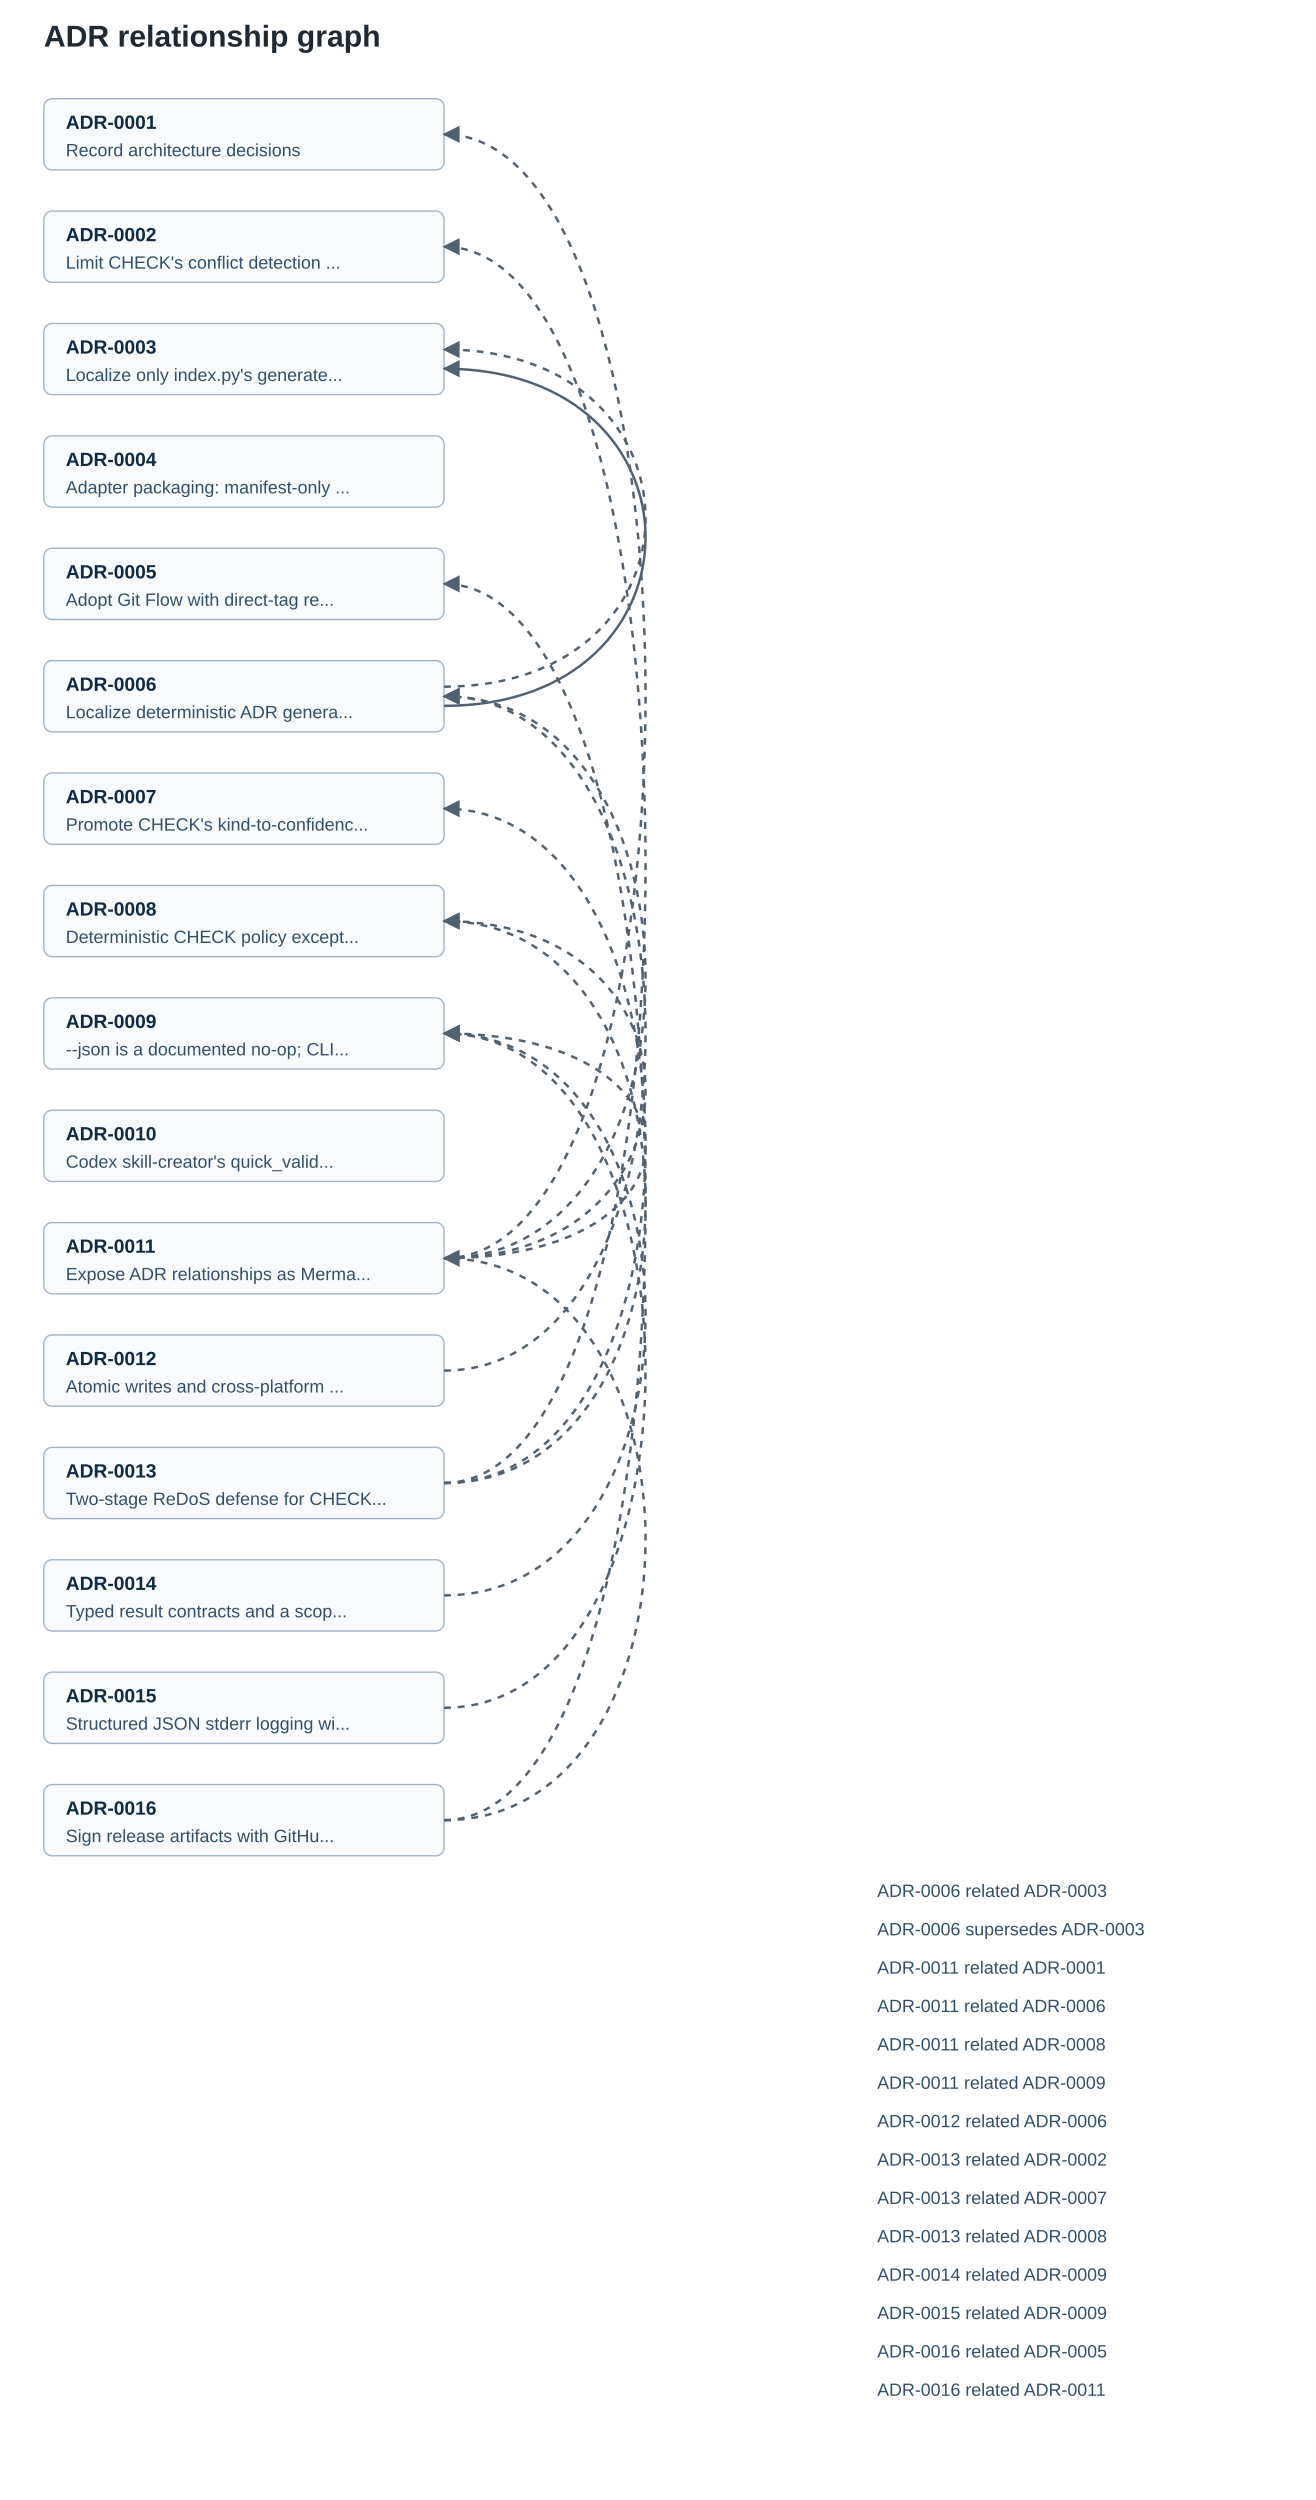
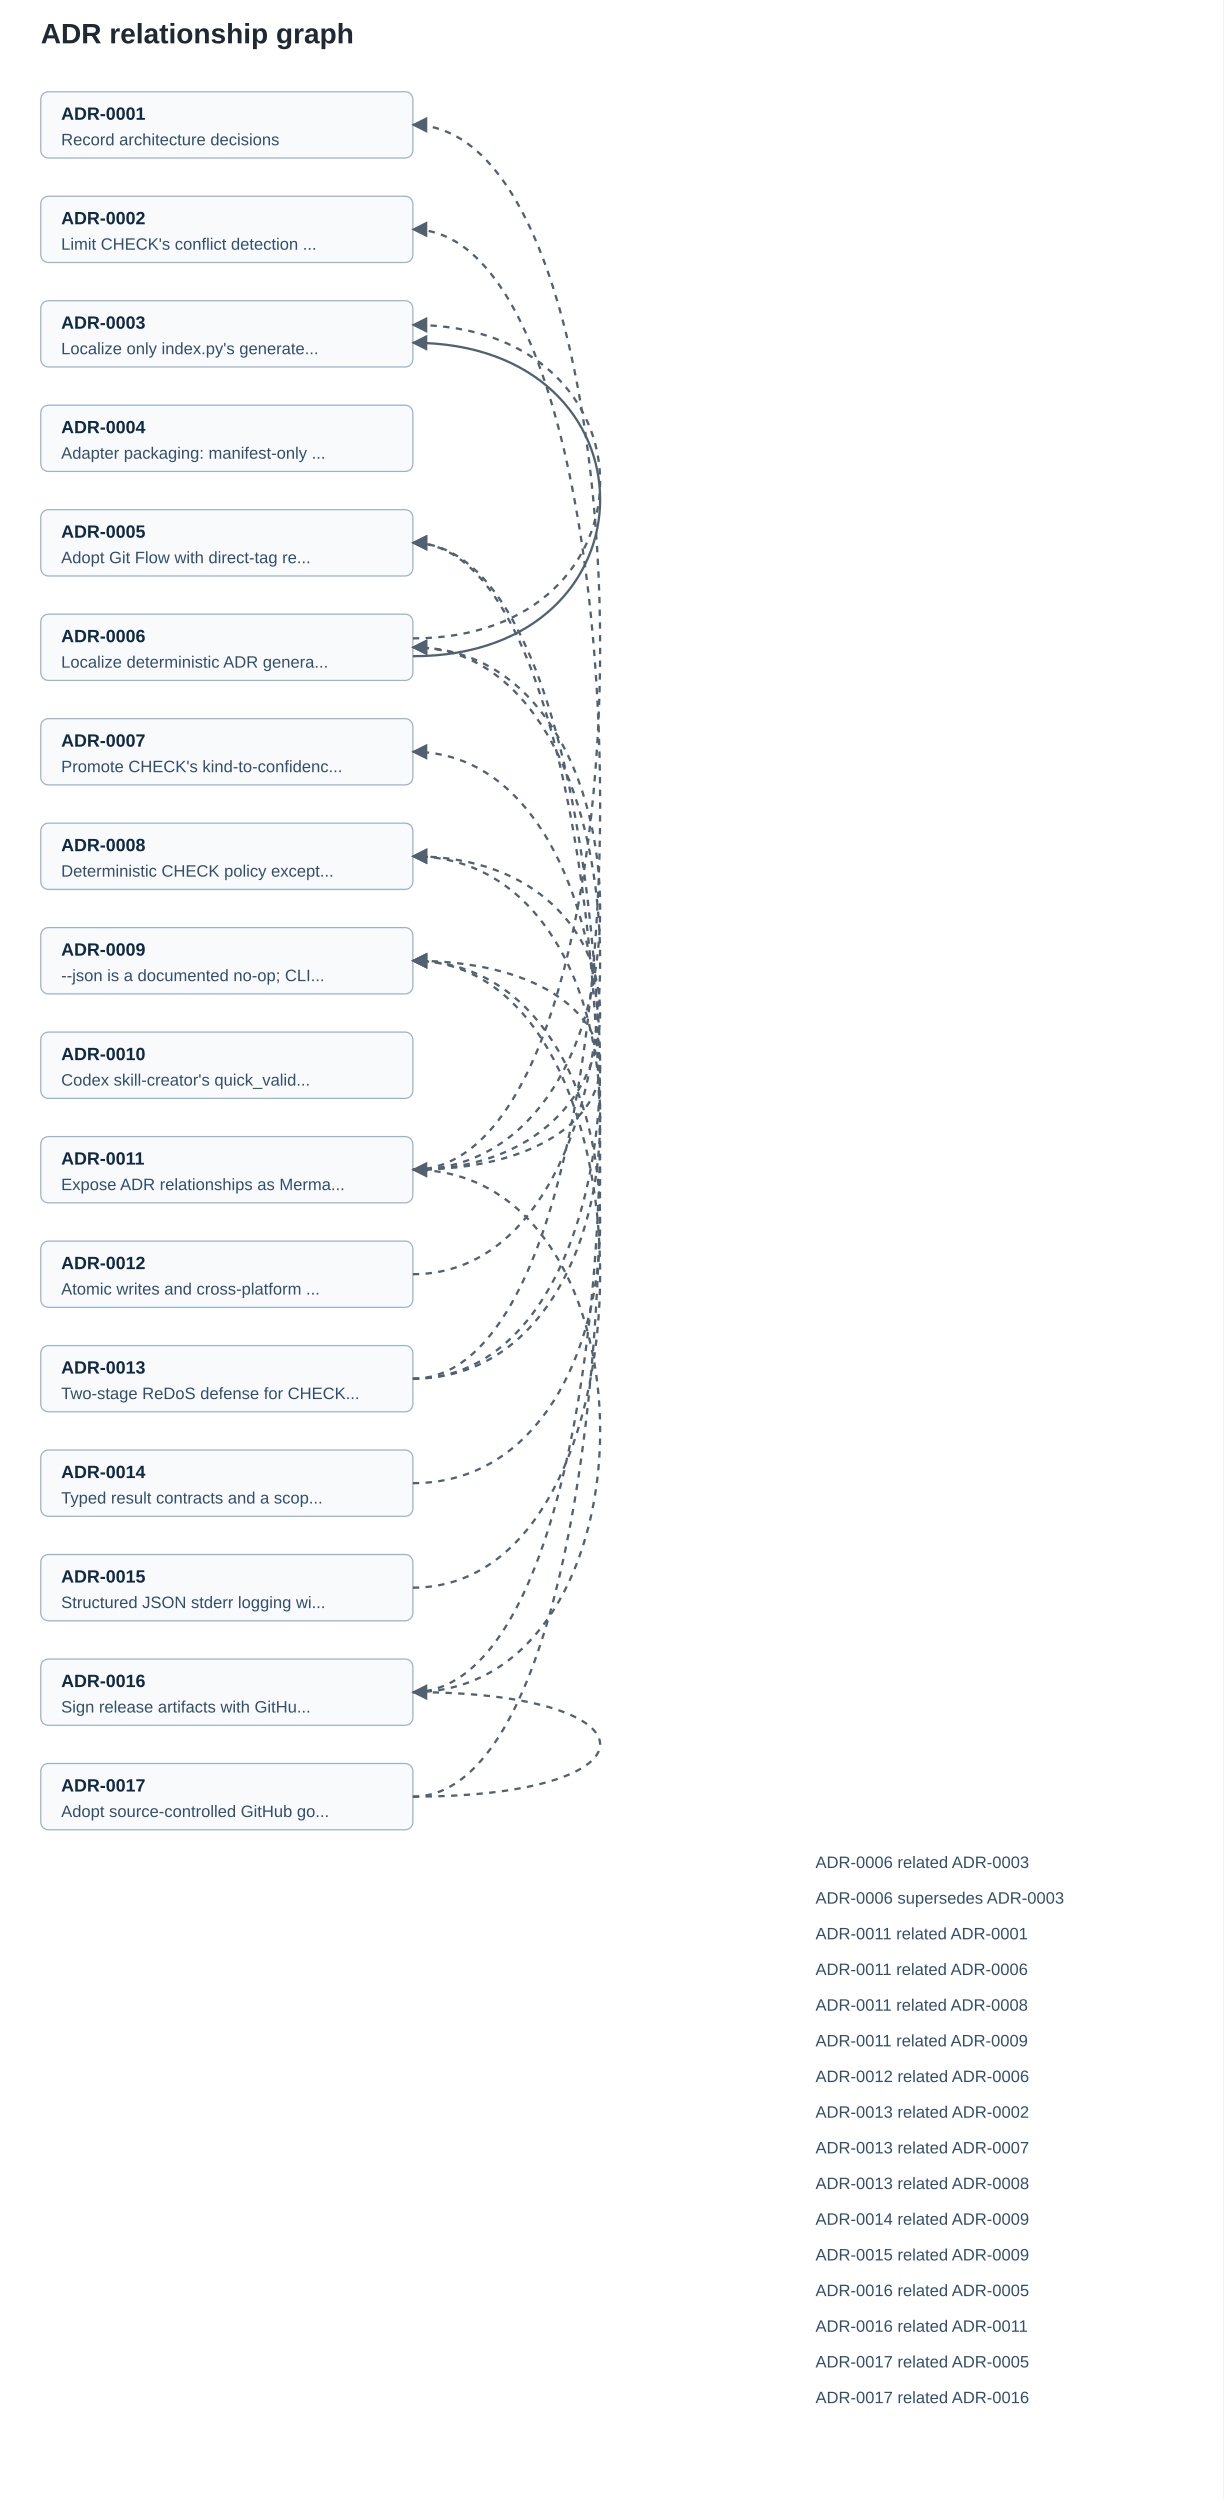
- <svg xmlns="http://www.w3.org/2000/svg" width="960" height="1824" viewBox="0 0 960 1824" role="img" aria-labelledby="title desc">
+ <svg xmlns="http://www.w3.org/2000/svg" width="960" height="1962" viewBox="0 0 960 1962" role="img" aria-labelledby="title desc">
  <rect width="100%" height="100%" fill="#ffffff" />
  <defs>
    <marker id="arrow" viewBox="0 0 10 10" refX="9" refY="5" markerWidth="7" markerHeight="7" orient="auto-start-reverse">
      <path d="M 0 0 L 10 5 L 0 10 z" fill="#52616f" />
    </marker>
  </defs>
  <text x="32" y="34" font-family="Arial, sans-serif" font-size="22" font-weight="700" fill="#1f2933">ADR relationship graph</text>
  <rect x="32" y="72" width="292" height="52" rx="6" fill="#f8fafc" stroke="#9fb3c8" />
  <text x="48" y="94" font-family="Arial, sans-serif" font-size="14" font-weight="700" fill="#102a43">ADR-0001</text>
  <text x="48" y="114" font-family="Arial, sans-serif" font-size="13" fill="#334e68">Record architecture decisions</text>
  <rect x="32" y="154" width="292" height="52" rx="6" fill="#f8fafc" stroke="#9fb3c8" />
  <text x="48" y="176" font-family="Arial, sans-serif" font-size="14" font-weight="700" fill="#102a43">ADR-0002</text>
  <text x="48" y="196" font-family="Arial, sans-serif" font-size="13" fill="#334e68">Limit CHECK's conflict detection ...</text>
  <rect x="32" y="236" width="292" height="52" rx="6" fill="#f8fafc" stroke="#9fb3c8" />
  <text x="48" y="258" font-family="Arial, sans-serif" font-size="14" font-weight="700" fill="#102a43">ADR-0003</text>
  <text x="48" y="278" font-family="Arial, sans-serif" font-size="13" fill="#334e68">Localize only index.py's generate...</text>
  <rect x="32" y="318" width="292" height="52" rx="6" fill="#f8fafc" stroke="#9fb3c8" />
  <text x="48" y="340" font-family="Arial, sans-serif" font-size="14" font-weight="700" fill="#102a43">ADR-0004</text>
  <text x="48" y="360" font-family="Arial, sans-serif" font-size="13" fill="#334e68">Adapter packaging: manifest-only ...</text>
  <rect x="32" y="400" width="292" height="52" rx="6" fill="#f8fafc" stroke="#9fb3c8" />
  <text x="48" y="422" font-family="Arial, sans-serif" font-size="14" font-weight="700" fill="#102a43">ADR-0005</text>
  <text x="48" y="442" font-family="Arial, sans-serif" font-size="13" fill="#334e68">Adopt Git Flow with direct-tag re...</text>
  <rect x="32" y="482" width="292" height="52" rx="6" fill="#f8fafc" stroke="#9fb3c8" />
  <text x="48" y="504" font-family="Arial, sans-serif" font-size="14" font-weight="700" fill="#102a43">ADR-0006</text>
  <text x="48" y="524" font-family="Arial, sans-serif" font-size="13" fill="#334e68">Localize deterministic ADR genera...</text>
  <rect x="32" y="564" width="292" height="52" rx="6" fill="#f8fafc" stroke="#9fb3c8" />
  <text x="48" y="586" font-family="Arial, sans-serif" font-size="14" font-weight="700" fill="#102a43">ADR-0007</text>
  <text x="48" y="606" font-family="Arial, sans-serif" font-size="13" fill="#334e68">Promote CHECK's kind-to-confidenc...</text>
  <rect x="32" y="646" width="292" height="52" rx="6" fill="#f8fafc" stroke="#9fb3c8" />
  <text x="48" y="668" font-family="Arial, sans-serif" font-size="14" font-weight="700" fill="#102a43">ADR-0008</text>
  <text x="48" y="688" font-family="Arial, sans-serif" font-size="13" fill="#334e68">Deterministic CHECK policy except...</text>
  <rect x="32" y="728" width="292" height="52" rx="6" fill="#f8fafc" stroke="#9fb3c8" />
  <text x="48" y="750" font-family="Arial, sans-serif" font-size="14" font-weight="700" fill="#102a43">ADR-0009</text>
  <text x="48" y="770" font-family="Arial, sans-serif" font-size="13" fill="#334e68">--json is a documented no-op; CLI...</text>
  <rect x="32" y="810" width="292" height="52" rx="6" fill="#f8fafc" stroke="#9fb3c8" />
  <text x="48" y="832" font-family="Arial, sans-serif" font-size="14" font-weight="700" fill="#102a43">ADR-0010</text>
  <text x="48" y="852" font-family="Arial, sans-serif" font-size="13" fill="#334e68">Codex skill-creator's quick_valid...</text>
  <rect x="32" y="892" width="292" height="52" rx="6" fill="#f8fafc" stroke="#9fb3c8" />
  <text x="48" y="914" font-family="Arial, sans-serif" font-size="14" font-weight="700" fill="#102a43">ADR-0011</text>
  <text x="48" y="934" font-family="Arial, sans-serif" font-size="13" fill="#334e68">Expose ADR relationships as Merma...</text>
  <rect x="32" y="974" width="292" height="52" rx="6" fill="#f8fafc" stroke="#9fb3c8" />
  <text x="48" y="996" font-family="Arial, sans-serif" font-size="14" font-weight="700" fill="#102a43">ADR-0012</text>
  <text x="48" y="1016" font-family="Arial, sans-serif" font-size="13" fill="#334e68">Atomic writes and cross-platform ...</text>
  <rect x="32" y="1056" width="292" height="52" rx="6" fill="#f8fafc" stroke="#9fb3c8" />
  <text x="48" y="1078" font-family="Arial, sans-serif" font-size="14" font-weight="700" fill="#102a43">ADR-0013</text>
  <text x="48" y="1098" font-family="Arial, sans-serif" font-size="13" fill="#334e68">Two-stage ReDoS defense for CHECK...</text>
  <rect x="32" y="1138" width="292" height="52" rx="6" fill="#f8fafc" stroke="#9fb3c8" />
  <text x="48" y="1160" font-family="Arial, sans-serif" font-size="14" font-weight="700" fill="#102a43">ADR-0014</text>
  <text x="48" y="1180" font-family="Arial, sans-serif" font-size="13" fill="#334e68">Typed result contracts and a scop...</text>
  <rect x="32" y="1220" width="292" height="52" rx="6" fill="#f8fafc" stroke="#9fb3c8" />
  <text x="48" y="1242" font-family="Arial, sans-serif" font-size="14" font-weight="700" fill="#102a43">ADR-0015</text>
  <text x="48" y="1262" font-family="Arial, sans-serif" font-size="13" fill="#334e68">Structured JSON stderr logging wi...</text>
  <rect x="32" y="1302" width="292" height="52" rx="6" fill="#f8fafc" stroke="#9fb3c8" />
  <text x="48" y="1324" font-family="Arial, sans-serif" font-size="14" font-weight="700" fill="#102a43">ADR-0016</text>
  <text x="48" y="1344" font-family="Arial, sans-serif" font-size="13" fill="#334e68">Sign release artifacts with GitHu...</text>
+   <rect x="32" y="1384" width="292" height="52" rx="6" fill="#f8fafc" stroke="#9fb3c8" />
+   <text x="48" y="1406" font-family="Arial, sans-serif" font-size="14" font-weight="700" fill="#102a43">ADR-0017</text>
+   <text x="48" y="1426" font-family="Arial, sans-serif" font-size="13" fill="#334e68">Adopt source-controlled GitHub go...</text>
  <path d="M 324 501.0 C 520 501.0, 520 255.0, 324 255.0" fill="none" stroke="#52616f" stroke-width="1.8" stroke-dasharray="5 5" marker-end="url(#arrow)" />
-   <text x="640" y="1384" font-family="Arial, sans-serif" font-size="13" fill="#334e68">ADR-0006 related ADR-0003</text>
+   <text x="640" y="1466" font-family="Arial, sans-serif" font-size="13" fill="#334e68">ADR-0006 related ADR-0003</text>
  <path d="M 324 515.0 C 520 515.0, 520 269.0, 324 269.0" fill="none" stroke="#52616f" stroke-width="1.8" marker-end="url(#arrow)" />
-   <text x="640" y="1412" font-family="Arial, sans-serif" font-size="13" fill="#334e68">ADR-0006 supersedes ADR-0003</text>
+   <text x="640" y="1494" font-family="Arial, sans-serif" font-size="13" fill="#334e68">ADR-0006 supersedes ADR-0003</text>
  <path d="M 324 918.0 C 520 918.0, 520 98.0, 324 98.0" fill="none" stroke="#52616f" stroke-width="1.8" stroke-dasharray="5 5" marker-end="url(#arrow)" />
-   <text x="640" y="1440" font-family="Arial, sans-serif" font-size="13" fill="#334e68">ADR-0011 related ADR-0001</text>
+   <text x="640" y="1522" font-family="Arial, sans-serif" font-size="13" fill="#334e68">ADR-0011 related ADR-0001</text>
  <path d="M 324 918.0 C 520 918.0, 520 508.0, 324 508.0" fill="none" stroke="#52616f" stroke-width="1.8" stroke-dasharray="5 5" marker-end="url(#arrow)" />
-   <text x="640" y="1468" font-family="Arial, sans-serif" font-size="13" fill="#334e68">ADR-0011 related ADR-0006</text>
+   <text x="640" y="1550" font-family="Arial, sans-serif" font-size="13" fill="#334e68">ADR-0011 related ADR-0006</text>
  <path d="M 324 918.0 C 520 918.0, 520 672.0, 324 672.0" fill="none" stroke="#52616f" stroke-width="1.8" stroke-dasharray="5 5" marker-end="url(#arrow)" />
-   <text x="640" y="1496" font-family="Arial, sans-serif" font-size="13" fill="#334e68">ADR-0011 related ADR-0008</text>
+   <text x="640" y="1578" font-family="Arial, sans-serif" font-size="13" fill="#334e68">ADR-0011 related ADR-0008</text>
  <path d="M 324 918.0 C 520 918.0, 520 754.0, 324 754.0" fill="none" stroke="#52616f" stroke-width="1.8" stroke-dasharray="5 5" marker-end="url(#arrow)" />
-   <text x="640" y="1524" font-family="Arial, sans-serif" font-size="13" fill="#334e68">ADR-0011 related ADR-0009</text>
+   <text x="640" y="1606" font-family="Arial, sans-serif" font-size="13" fill="#334e68">ADR-0011 related ADR-0009</text>
  <path d="M 324 1000.0 C 520 1000.0, 520 508.0, 324 508.0" fill="none" stroke="#52616f" stroke-width="1.8" stroke-dasharray="5 5" marker-end="url(#arrow)" />
-   <text x="640" y="1552" font-family="Arial, sans-serif" font-size="13" fill="#334e68">ADR-0012 related ADR-0006</text>
+   <text x="640" y="1634" font-family="Arial, sans-serif" font-size="13" fill="#334e68">ADR-0012 related ADR-0006</text>
  <path d="M 324 1082.0 C 520 1082.0, 520 180.0, 324 180.0" fill="none" stroke="#52616f" stroke-width="1.8" stroke-dasharray="5 5" marker-end="url(#arrow)" />
-   <text x="640" y="1580" font-family="Arial, sans-serif" font-size="13" fill="#334e68">ADR-0013 related ADR-0002</text>
+   <text x="640" y="1662" font-family="Arial, sans-serif" font-size="13" fill="#334e68">ADR-0013 related ADR-0002</text>
  <path d="M 324 1082.0 C 520 1082.0, 520 590.0, 324 590.0" fill="none" stroke="#52616f" stroke-width="1.8" stroke-dasharray="5 5" marker-end="url(#arrow)" />
-   <text x="640" y="1608" font-family="Arial, sans-serif" font-size="13" fill="#334e68">ADR-0013 related ADR-0007</text>
+   <text x="640" y="1690" font-family="Arial, sans-serif" font-size="13" fill="#334e68">ADR-0013 related ADR-0007</text>
  <path d="M 324 1082.0 C 520 1082.0, 520 672.0, 324 672.0" fill="none" stroke="#52616f" stroke-width="1.8" stroke-dasharray="5 5" marker-end="url(#arrow)" />
-   <text x="640" y="1636" font-family="Arial, sans-serif" font-size="13" fill="#334e68">ADR-0013 related ADR-0008</text>
+   <text x="640" y="1718" font-family="Arial, sans-serif" font-size="13" fill="#334e68">ADR-0013 related ADR-0008</text>
  <path d="M 324 1164.0 C 520 1164.0, 520 754.0, 324 754.0" fill="none" stroke="#52616f" stroke-width="1.8" stroke-dasharray="5 5" marker-end="url(#arrow)" />
-   <text x="640" y="1664" font-family="Arial, sans-serif" font-size="13" fill="#334e68">ADR-0014 related ADR-0009</text>
+   <text x="640" y="1746" font-family="Arial, sans-serif" font-size="13" fill="#334e68">ADR-0014 related ADR-0009</text>
  <path d="M 324 1246.0 C 520 1246.0, 520 754.0, 324 754.0" fill="none" stroke="#52616f" stroke-width="1.8" stroke-dasharray="5 5" marker-end="url(#arrow)" />
-   <text x="640" y="1692" font-family="Arial, sans-serif" font-size="13" fill="#334e68">ADR-0015 related ADR-0009</text>
+   <text x="640" y="1774" font-family="Arial, sans-serif" font-size="13" fill="#334e68">ADR-0015 related ADR-0009</text>
  <path d="M 324 1328.0 C 520 1328.0, 520 426.0, 324 426.0" fill="none" stroke="#52616f" stroke-width="1.8" stroke-dasharray="5 5" marker-end="url(#arrow)" />
-   <text x="640" y="1720" font-family="Arial, sans-serif" font-size="13" fill="#334e68">ADR-0016 related ADR-0005</text>
+   <text x="640" y="1802" font-family="Arial, sans-serif" font-size="13" fill="#334e68">ADR-0016 related ADR-0005</text>
  <path d="M 324 1328.0 C 520 1328.0, 520 918.0, 324 918.0" fill="none" stroke="#52616f" stroke-width="1.8" stroke-dasharray="5 5" marker-end="url(#arrow)" />
-   <text x="640" y="1748" font-family="Arial, sans-serif" font-size="13" fill="#334e68">ADR-0016 related ADR-0011</text>
+   <text x="640" y="1830" font-family="Arial, sans-serif" font-size="13" fill="#334e68">ADR-0016 related ADR-0011</text>
+   <path d="M 324 1410.0 C 520 1410.0, 520 426.0, 324 426.0" fill="none" stroke="#52616f" stroke-width="1.8" stroke-dasharray="5 5" marker-end="url(#arrow)" />
+   <text x="640" y="1858" font-family="Arial, sans-serif" font-size="13" fill="#334e68">ADR-0017 related ADR-0005</text>
+   <path d="M 324 1410.0 C 520 1410.0, 520 1328.0, 324 1328.0" fill="none" stroke="#52616f" stroke-width="1.8" stroke-dasharray="5 5" marker-end="url(#arrow)" />
+   <text x="640" y="1886" font-family="Arial, sans-serif" font-size="13" fill="#334e68">ADR-0017 related ADR-0016</text>
</svg>
